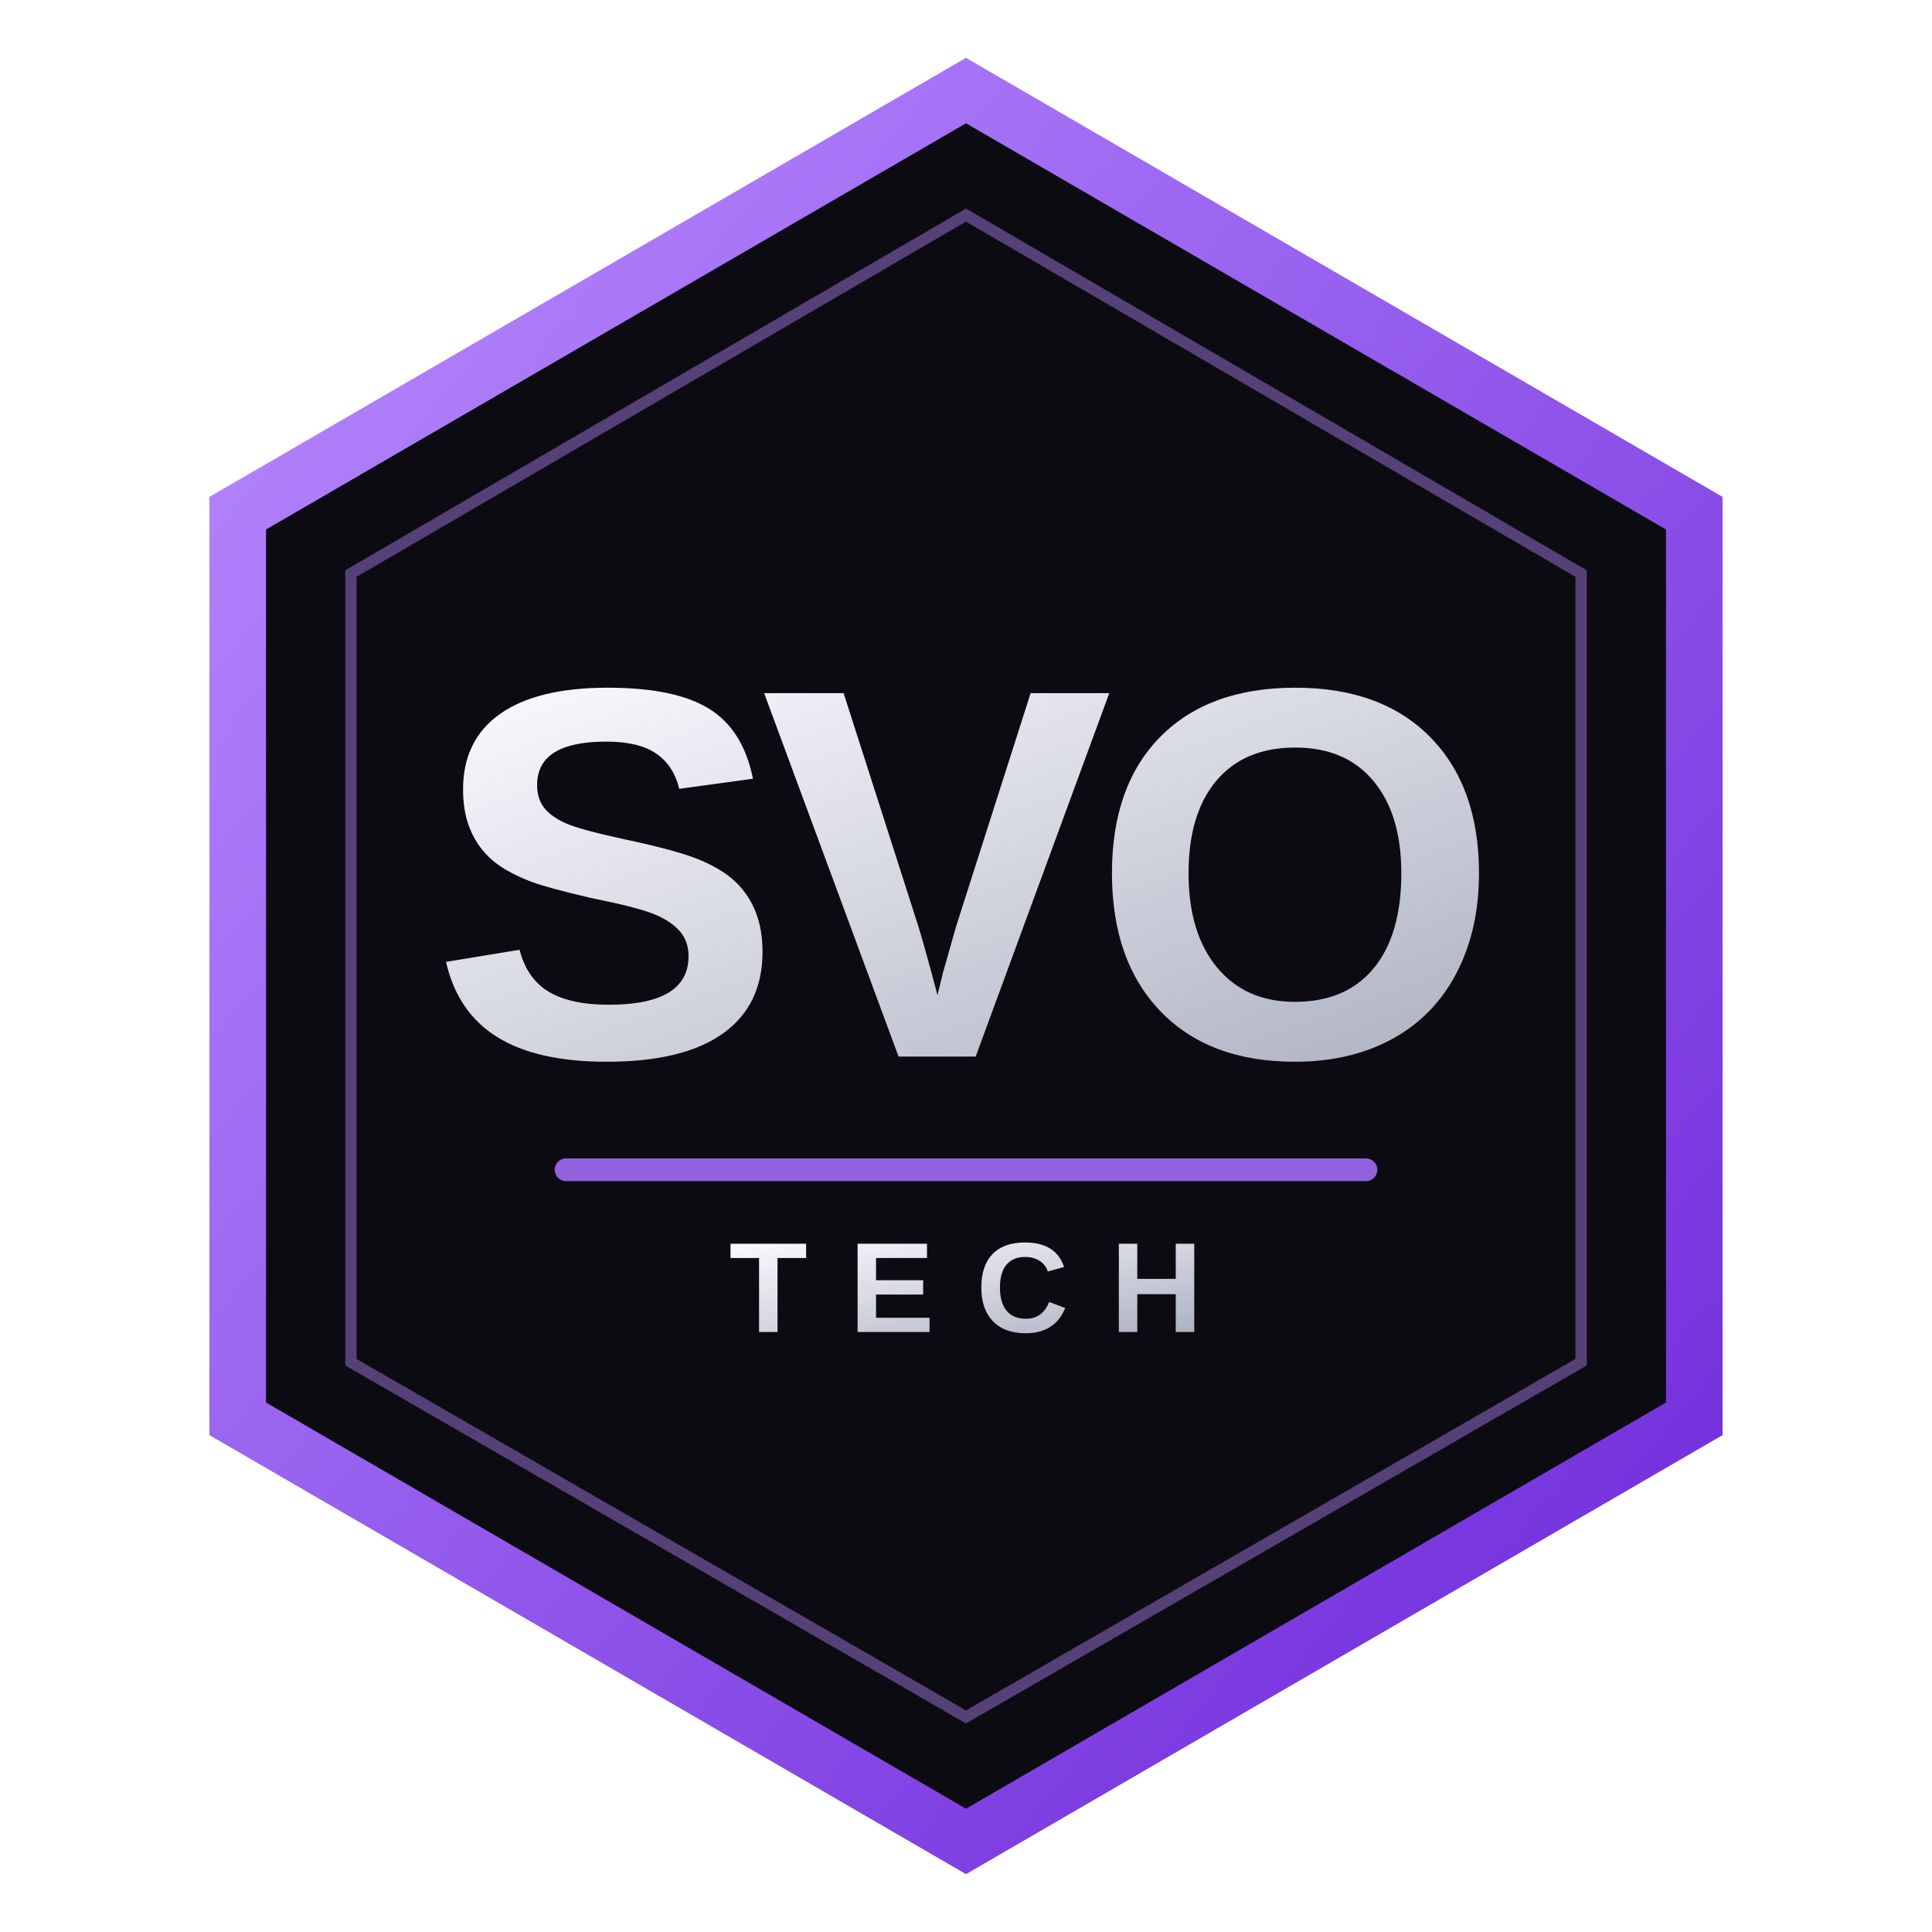
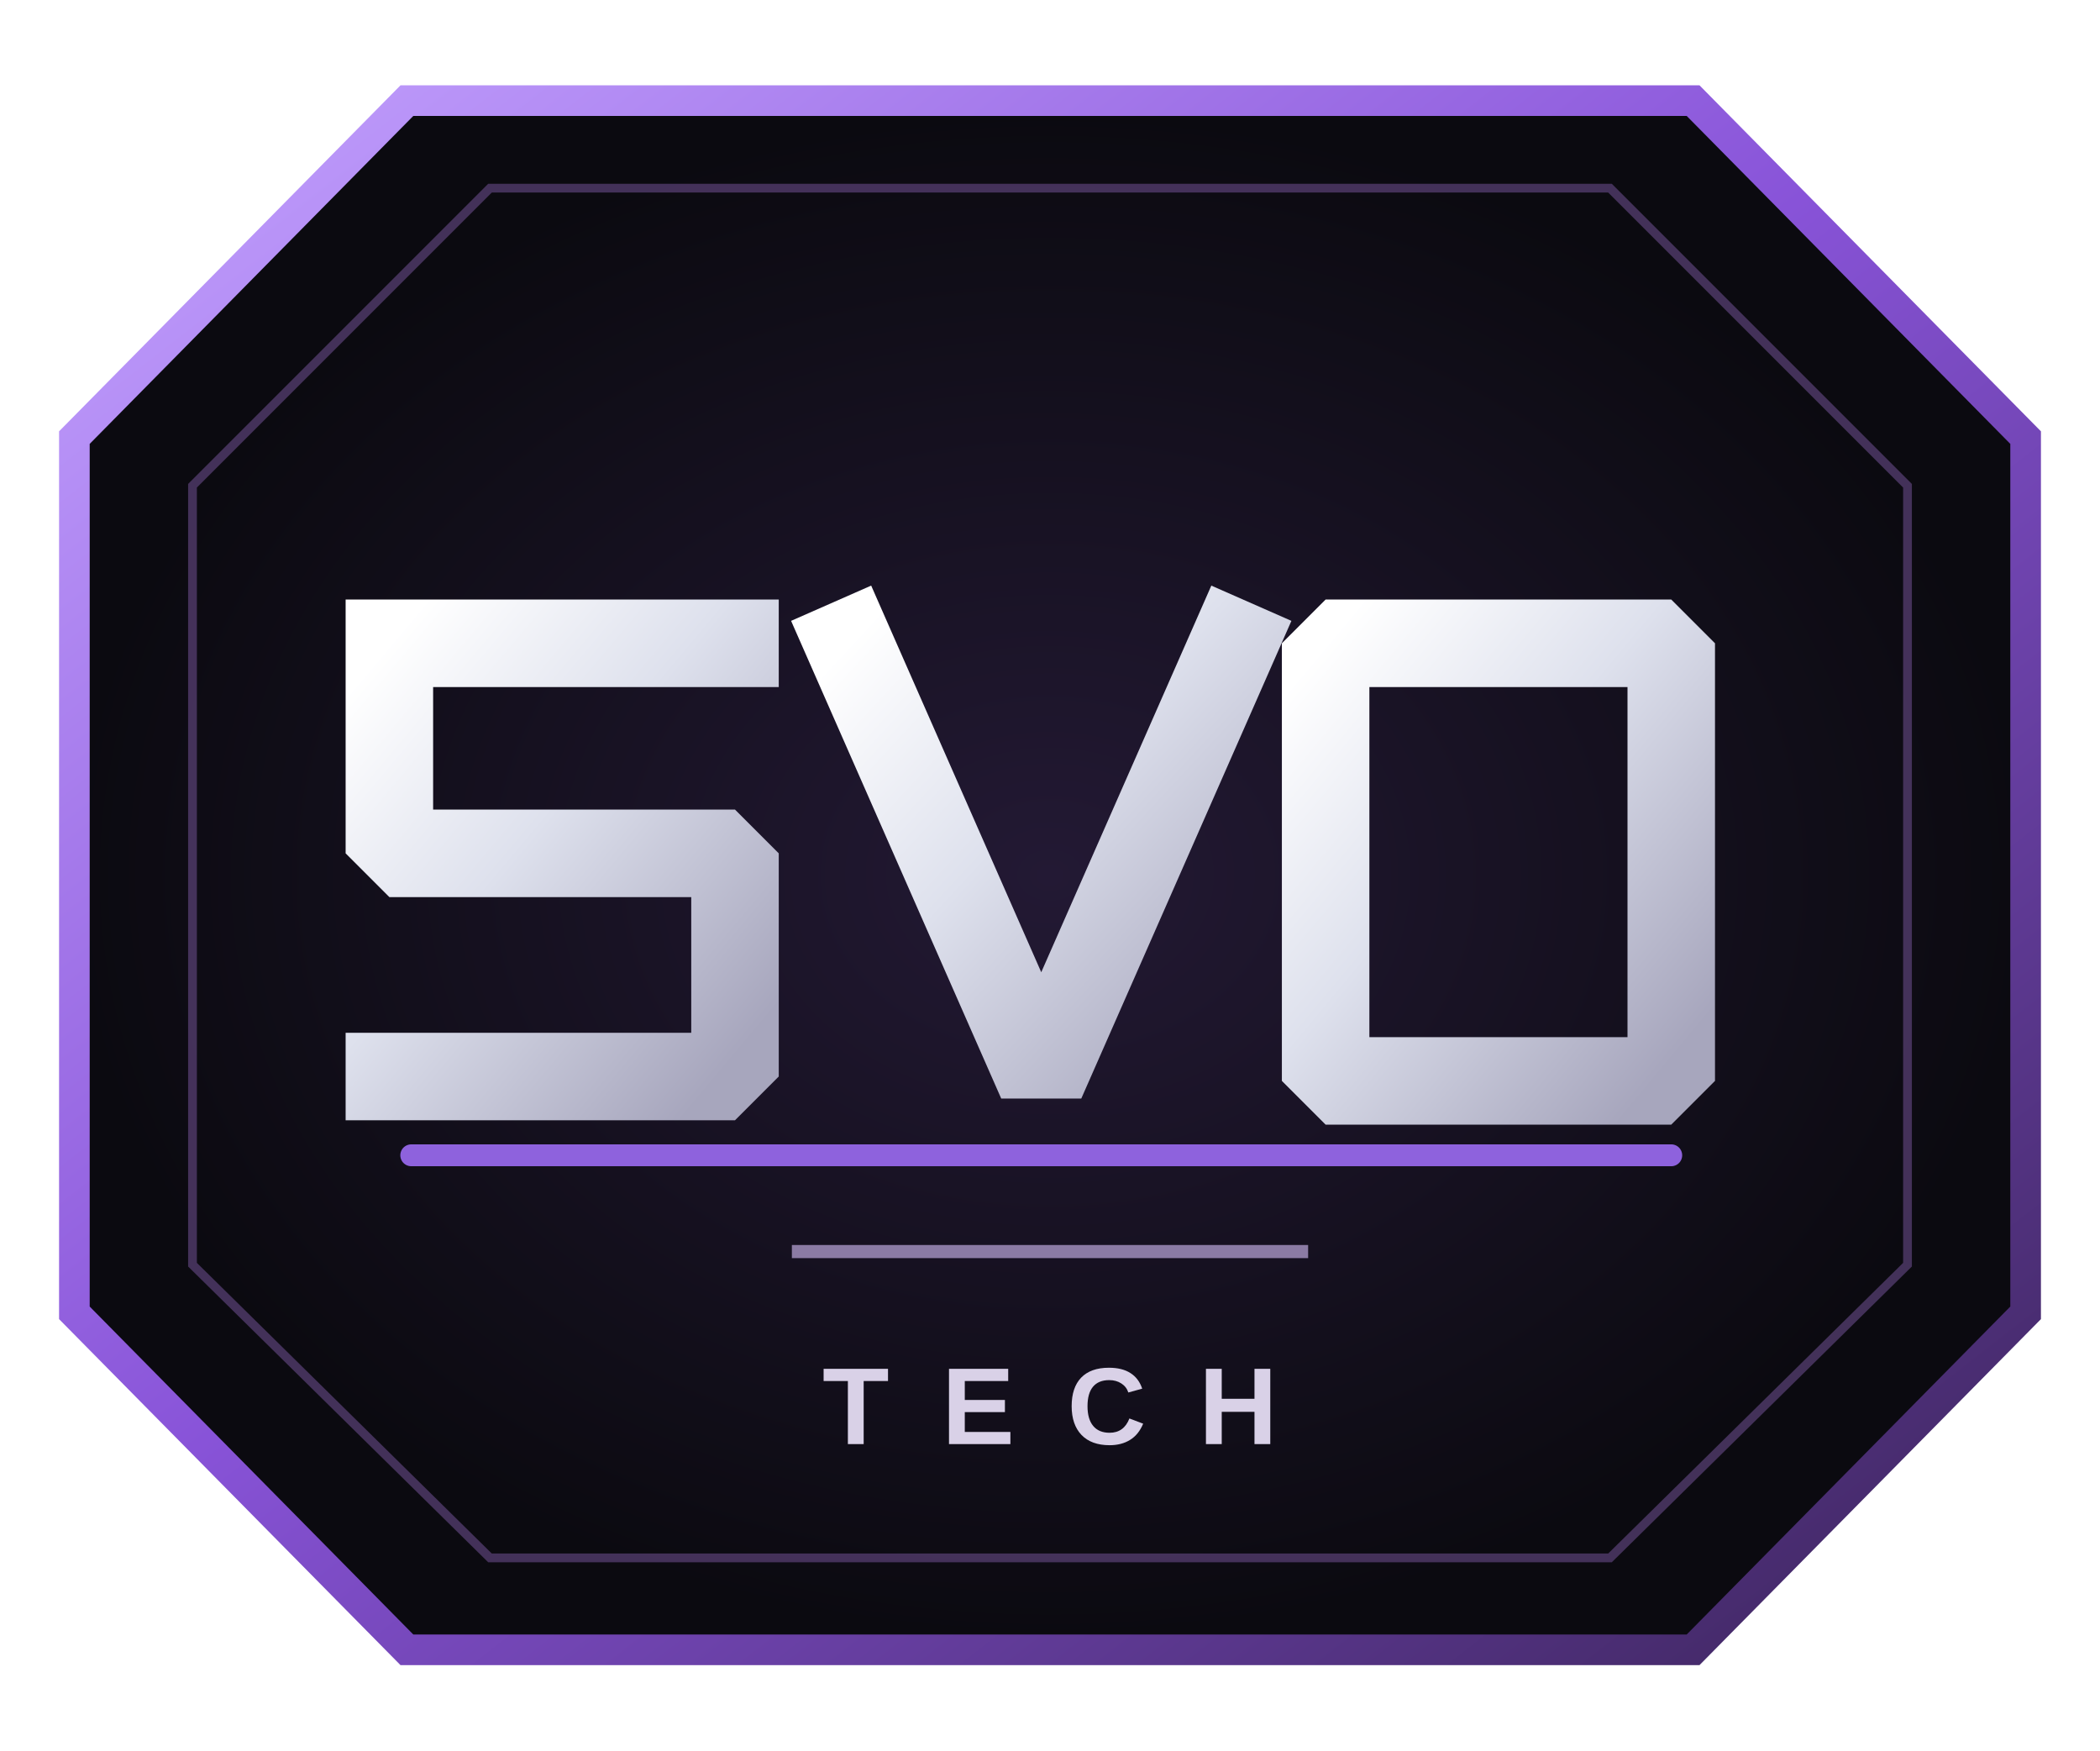
- <svg xmlns="http://www.w3.org/2000/svg" viewBox="0 0 512 512" role="img" aria-labelledby="title desc">
+ <svg xmlns="http://www.w3.org/2000/svg" viewBox="0 0 480 400" role="img" aria-labelledby="svoTitle svoDesc">
  <defs>
-     <linearGradient id="g" x1="0" x2="1" y1="0" y2="1">
-       <stop stop-color="#b88bff" />
-       <stop offset="1" stop-color="#6d28d9" />
+     <linearGradient id="metal" x1="0" y1="0" x2=".95" y2="1">
+       <stop stop-color="#FFFFFF" />
+       <stop offset=".43" stop-color="#DEE1ED" />
+       <stop offset="1" stop-color="#A7A6BD" />
    </linearGradient>
-     <linearGradient id="s" x1="0" x2="1" y1="0" y2="1">
-       <stop stop-color="#fbfaff" />
-       <stop offset="1" stop-color="#adb2c2" />
+     <linearGradient id="edge" x1="0" y1="0" x2="1" y2="1">
+       <stop stop-color="#C4A3FF" />
+       <stop offset=".47" stop-color="#8853D8" />
+       <stop offset="1" stop-color="#3B245A" />
    </linearGradient>
+     <radialGradient id="surface">
+       <stop stop-color="#231934" />
+       <stop offset="1" stop-color="#0B0A10" />
+     </radialGradient>
  </defs>
-   <path d="M256 24 449 136v240L256 488 63 376V136Z" fill="#0c0b12" stroke="url(#g)" stroke-width="15" />
-   <path d="M256 57 419 152v209L256 455 93 361V152Z" fill="none" stroke="#554078" stroke-width="3" />
-   <g fill="url(#s)" font-family="Arial,Helvetica,sans-serif" font-weight="900" text-anchor="middle">
-     <text x="256" y="280" font-size="140" letter-spacing="-6">SVO</text>
-     <text x="256" y="353" font-size="34" letter-spacing="11">TECH</text>
+   <path d="M93 23h294l76 77v200l-76 77H93l-76-77V100z" fill="url(#surface)" stroke="url(#edge)" stroke-width="7" />
+   <path d="M112 43h256l68 68v178l-68 67H112l-68-67V111z" fill="none" stroke="#5B4278" stroke-width="2" opacity=".7" />
+   <g fill="none" stroke="url(#metal)" stroke-width="20" stroke-linecap="square" stroke-linejoin="bevel">
+     <path d="M89 147h79m-79 0v48h79v51H89" />
+     <path d="m194 147 44 100 44-100" />
+     <path d="M303 147h79v100h-79z" />
  </g>
-   <path d="M150 310h212" stroke="#9261de" stroke-width="6" stroke-linecap="round" />
+   <path d="M94 264h288" stroke="#8E62DD" stroke-width="5" stroke-linecap="round" />
+   <path d="M181 286h118" stroke="#C9B3EB" stroke-width="3" opacity=".65" />
+   <text x="240" y="330" text-anchor="middle" fill="#D9D1E7" font-size="25" font-family="Outfit,Arial,sans-serif" font-weight="800" letter-spacing="12">TECH</text>
</svg>
